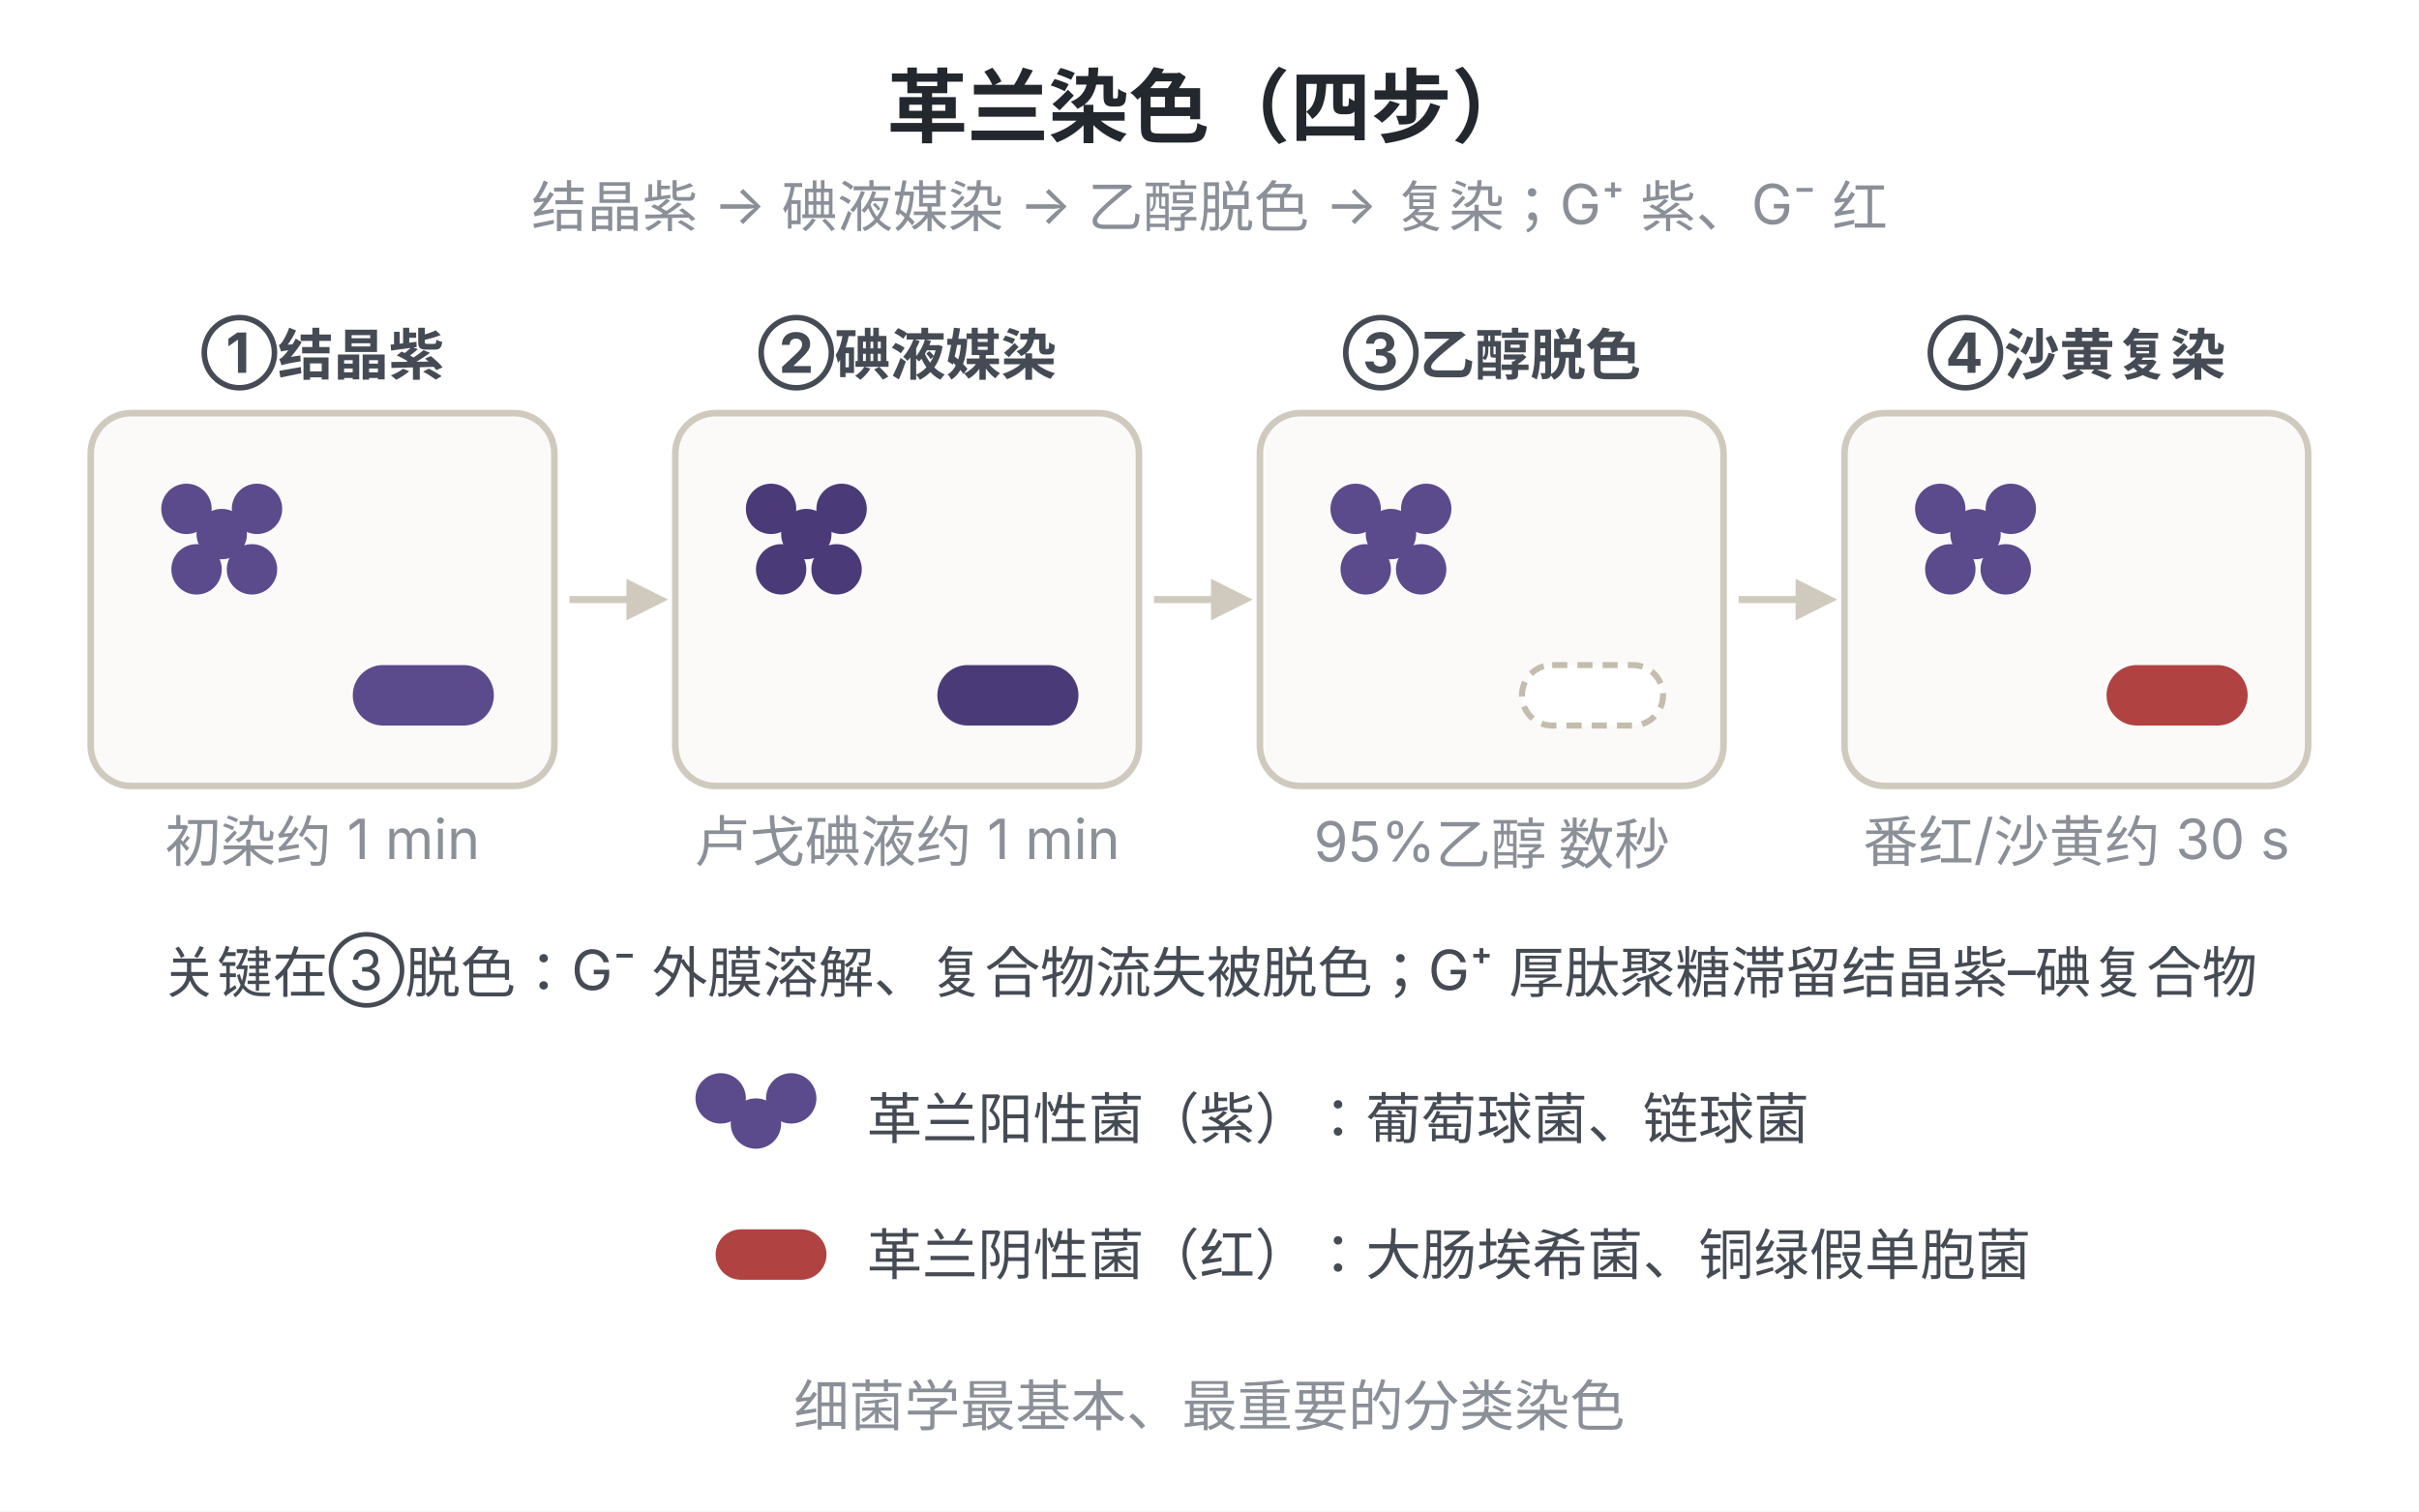
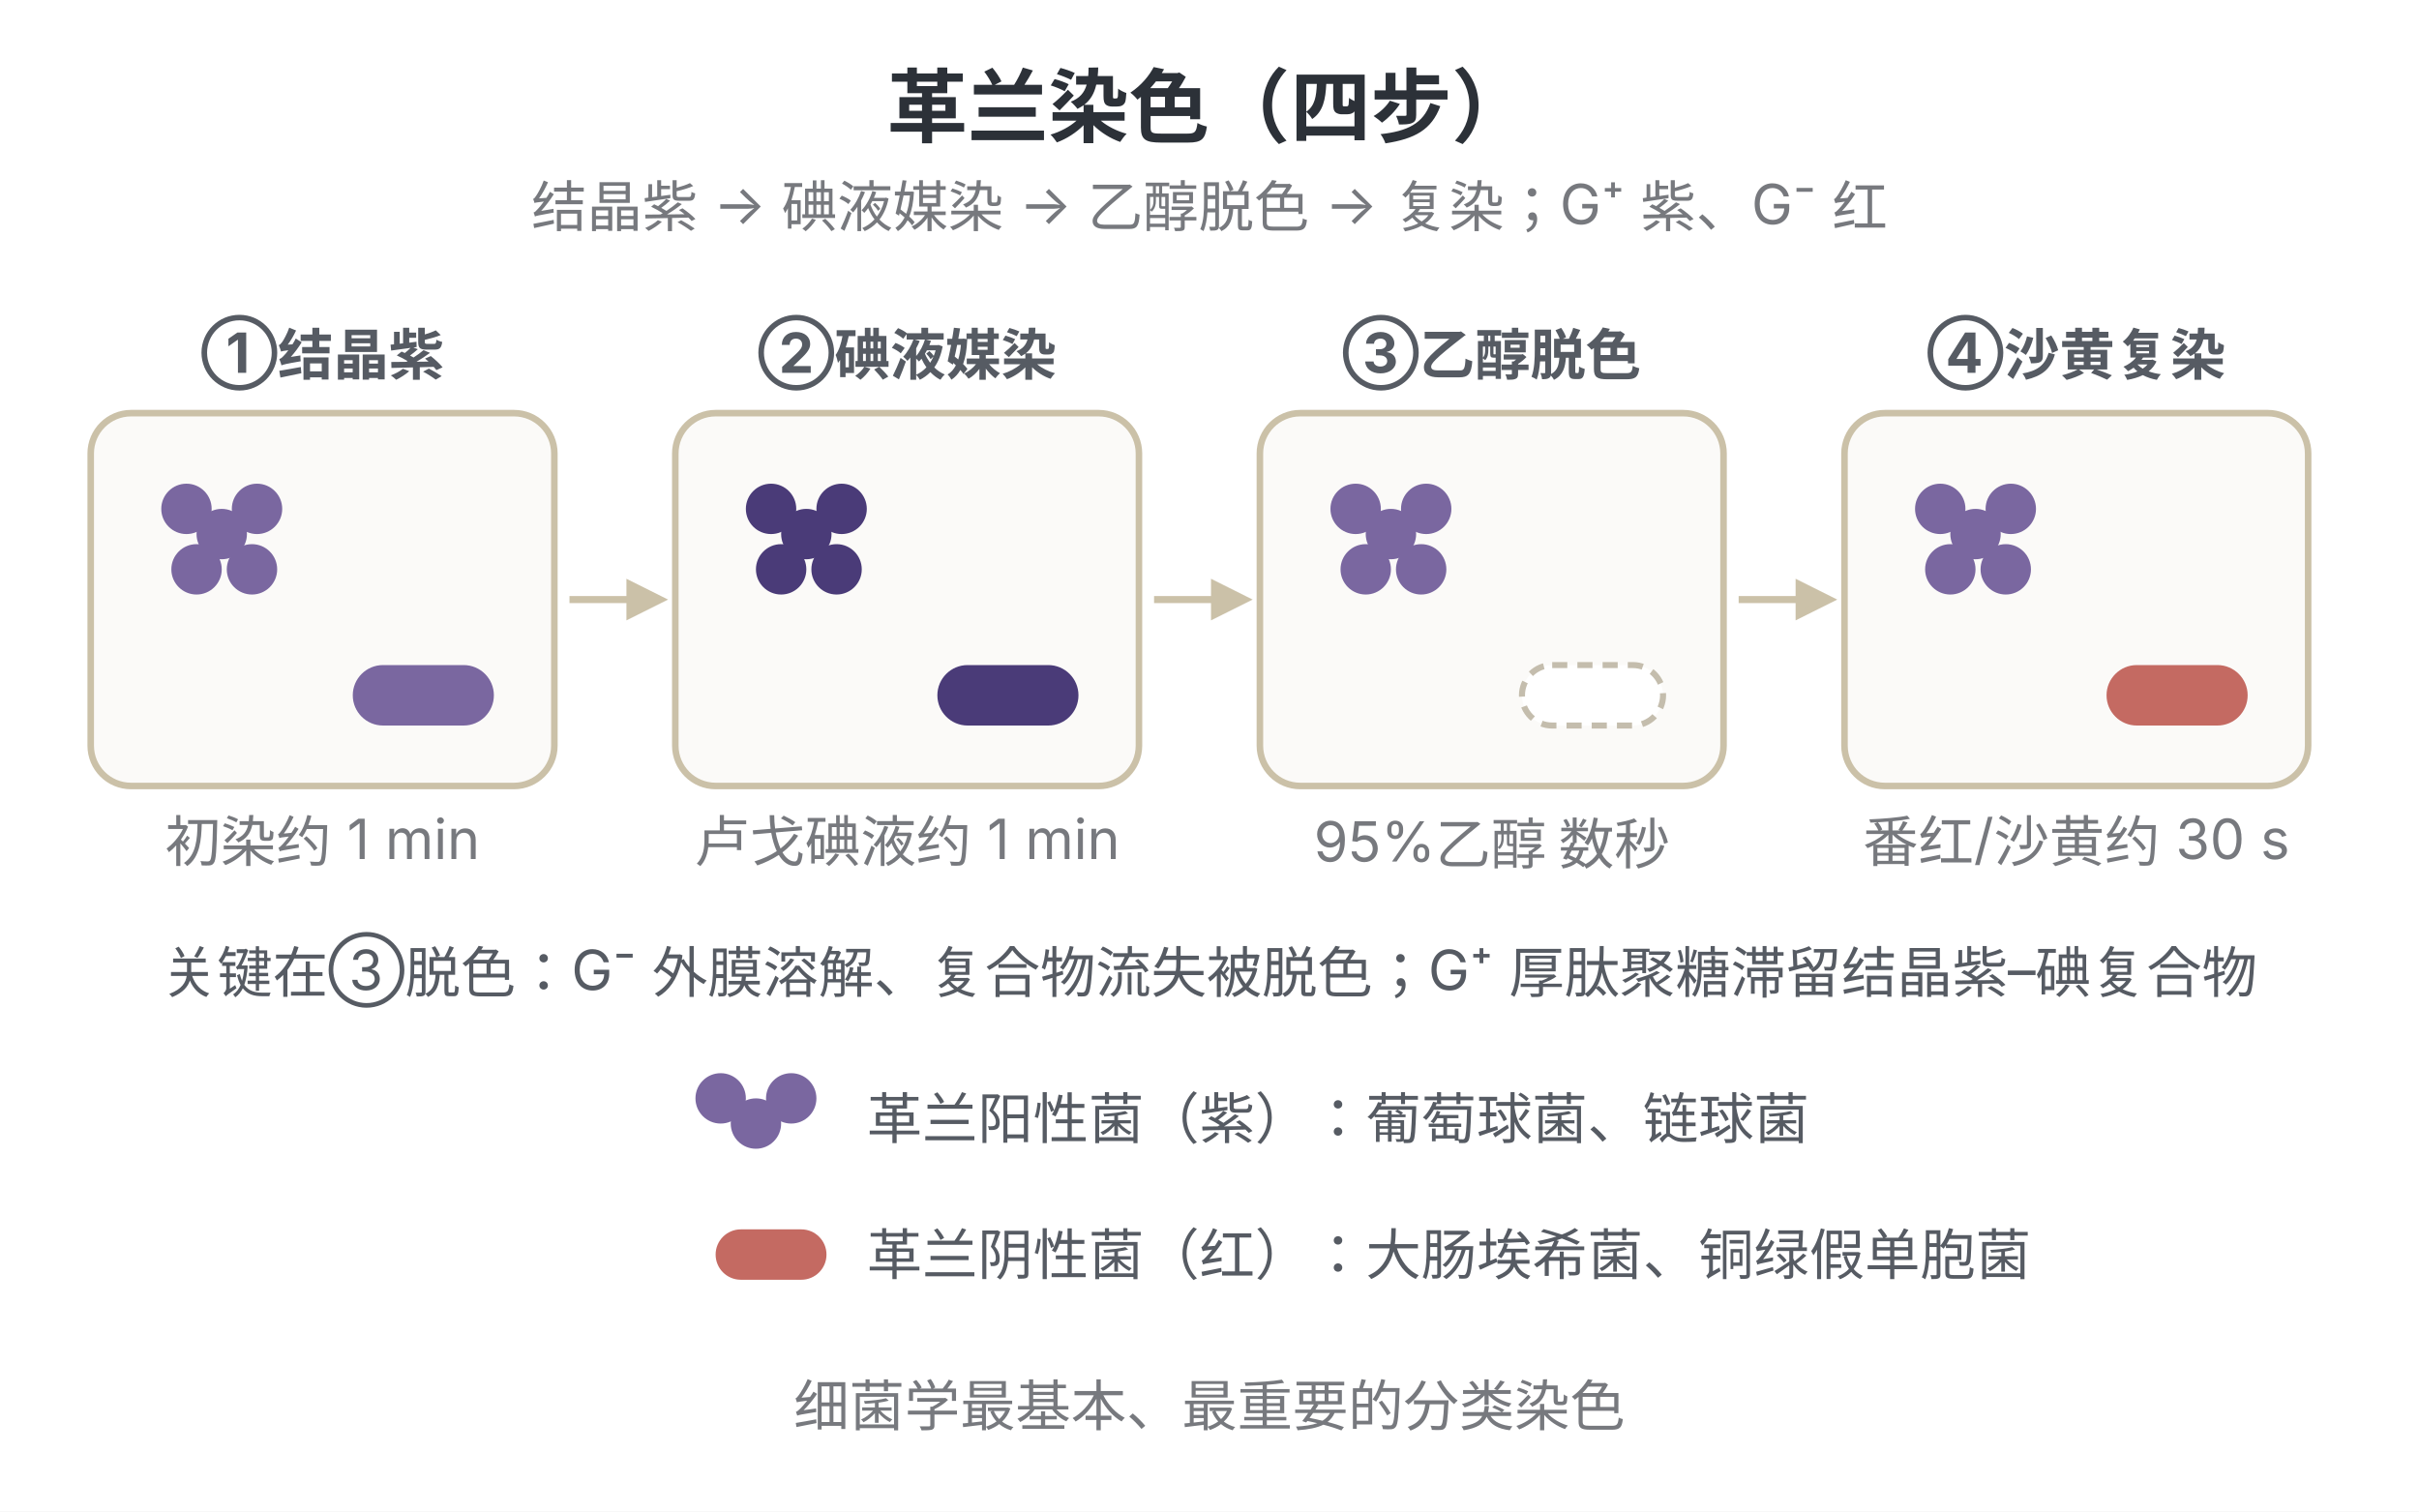
<svg xmlns="http://www.w3.org/2000/svg" role="img" viewBox="0 0 480 300" font-family="-apple-system,'PingFang SC','Microsoft YaHei',sans-serif">
  <rect width="480" height="300" fill="#ffffff" />
-   <text x="240" y="27" text-anchor="middle" font-size="16" font-weight="700" fill="#23272e">革兰染色（四步）</text>
-   <text x="240" y="45" text-anchor="middle" font-size="11" fill="#8a8f98">结晶紫 → 碘液媒染 → 乙醇脱色 → 复染；G⁺ 紫、G⁻ 红</text>
-   <text x="64" y="74" text-anchor="middle" font-size="11" font-weight="700" fill="#454b54">①结晶紫</text>
-   <rect x="18" y="82" width="92" height="74" rx="8" fill="#fbfaf8" stroke="#cfcabd" stroke-width="1.3" />
-   <g fill="#5b4a8c">
+   <text x="240" y="27" text-anchor="middle" font-size="16" font-weight="700" fill="#2c3138">革兰染色（四步）</text>
+   <text x="240" y="45" text-anchor="middle" font-size="11" fill="#77797e">结晶紫 → 碘液媒染 → 乙醇脱色 → 复染；G⁺ 紫、G⁻ 红</text>
+   <text x="64" y="74" text-anchor="middle" font-size="11" font-weight="700" fill="#565b63">①结晶紫</text>
+   <rect x="18" y="82" width="92" height="74" rx="8" fill="#fbfaf8" stroke="#cbc1a8" stroke-width="1.3" />
+   <g fill="#7a67a0">
    <circle cx="44" cy="106" r="5" />
    <circle cx="37" cy="101" r="5" />
    <circle cx="51" cy="101" r="5" />
    <circle cx="39" cy="113" r="5" />
    <circle cx="50" cy="113" r="5" />
  </g>
-   <rect x="70" y="132" width="28" height="12" rx="6" fill="#5b4a8c" />
-   <text x="64" y="171" text-anchor="middle" font-size="11" fill="#8a8f98">初染约 1 min</text>
-   <text x="180" y="74" text-anchor="middle" font-size="11" font-weight="700" fill="#454b54">②碘液媒染</text>
-   <rect x="134" y="82" width="92" height="74" rx="8" fill="#fbfaf8" stroke="#cfcabd" stroke-width="1.3" />
+   <rect x="70" y="132" width="28" height="12" rx="6" fill="#7a67a0" />
+   <text x="64" y="171" text-anchor="middle" font-size="11" fill="#77797e">初染约 1 min</text>
+   <text x="180" y="74" text-anchor="middle" font-size="11" font-weight="700" fill="#565b63">②碘液媒染</text>
+   <rect x="134" y="82" width="92" height="74" rx="8" fill="#fbfaf8" stroke="#cbc1a8" stroke-width="1.3" />
  <g fill="#4a3b78">
    <circle cx="160" cy="106" r="5" />
    <circle cx="153" cy="101" r="5" />
    <circle cx="167" cy="101" r="5" />
    <circle cx="155" cy="113" r="5" />
    <circle cx="166" cy="113" r="5" />
  </g>
  <rect x="186" y="132" width="28" height="12" rx="6" fill="#4a3b78" />
-   <text x="180" y="171" text-anchor="middle" font-size="11" fill="#8a8f98">卢戈碘液约 1 min</text>
-   <text x="296" y="74" text-anchor="middle" font-size="11" font-weight="700" fill="#454b54">③乙醇脱色</text>
-   <rect x="250" y="82" width="92" height="74" rx="8" fill="#fbfaf8" stroke="#cfcabd" stroke-width="1.3" />
-   <g fill="#5b4a8c">
+   <text x="180" y="171" text-anchor="middle" font-size="11" fill="#77797e">卢戈碘液约 1 min</text>
+   <text x="296" y="74" text-anchor="middle" font-size="11" font-weight="700" fill="#565b63">③乙醇脱色</text>
+   <rect x="250" y="82" width="92" height="74" rx="8" fill="#fbfaf8" stroke="#cbc1a8" stroke-width="1.3" />
+   <g fill="#7a67a0">
    <circle cx="276" cy="106" r="5" />
    <circle cx="269" cy="101" r="5" />
    <circle cx="283" cy="101" r="5" />
    <circle cx="271" cy="113" r="5" />
    <circle cx="282" cy="113" r="5" />
  </g>
  <rect x="302" y="132" width="28" height="12" rx="6" fill="#ffffff" stroke="#c4bdad" stroke-width="1.2" stroke-dasharray="3 2" />
-   <text x="296" y="171" text-anchor="middle" font-size="11" fill="#8a8f98">95%乙醇 数秒</text>
-   <text x="412" y="74" text-anchor="middle" font-size="11" font-weight="700" fill="#454b54">④沙黄复染</text>
-   <rect x="366" y="82" width="92" height="74" rx="8" fill="#fbfaf8" stroke="#cfcabd" stroke-width="1.3" />
-   <g fill="#5b4a8c">
+   <text x="296" y="171" text-anchor="middle" font-size="11" fill="#77797e">95%乙醇 数秒</text>
+   <text x="412" y="74" text-anchor="middle" font-size="11" font-weight="700" fill="#565b63">④沙黄复染</text>
+   <rect x="366" y="82" width="92" height="74" rx="8" fill="#fbfaf8" stroke="#cbc1a8" stroke-width="1.3" />
+   <g fill="#7a67a0">
    <circle cx="392" cy="106" r="5" />
    <circle cx="385" cy="101" r="5" />
    <circle cx="399" cy="101" r="5" />
    <circle cx="387" cy="113" r="5" />
    <circle cx="398" cy="113" r="5" />
  </g>
-   <rect x="418" y="132" width="28" height="12" rx="6" fill="#b04242" />
-   <text x="412" y="171" text-anchor="middle" font-size="11" fill="#8a8f98">番红/沙黄约 30 s</text>
-   <g stroke="#cfcabd" stroke-width="1.4" fill="#cfcabd">
+   <rect x="418" y="132" width="28" height="12" rx="6" fill="#c46a62" />
+   <text x="412" y="171" text-anchor="middle" font-size="11" fill="#77797e">番红/沙黄约 30 s</text>
+   <g stroke="#cbc1a8" stroke-width="1.4" fill="#cbc1a8">
    <line x1="113" y1="119" x2="129" y2="119" />
    <polygon points="131,119 125,116 125,122" />
    <line x1="229" y1="119" x2="245" y2="119" />
    <polygon points="247,119 241,116 241,122" />
    <line x1="345" y1="119" x2="361" y2="119" />
    <polygon points="363,119 357,116 357,122" />
  </g>
-   <text x="240" y="197" text-anchor="middle" font-size="11" fill="#454b54">关键在③脱色：G⁻ 外膜溶解、复合物流失被脱色；G⁺ 厚肽聚糖滞留结晶紫–碘复合物</text>
+   <text x="240" y="197" text-anchor="middle" font-size="11" fill="#565b63">关键在③脱色：G⁻ 外膜溶解、复合物流失被脱色；G⁺ 厚肽聚糖滞留结晶紫–碘复合物</text>
  <g>
-     <circle cx="150" cy="223" r="5" fill="#5b4a8c" />
-     <circle cx="143" cy="218" r="5" fill="#5b4a8c" />
-     <circle cx="157" cy="218" r="5" fill="#5b4a8c" />
-     <text x="172" y="226" font-size="11" fill="#454b54">革兰阳性菌（紫）：葡萄球菌、链球菌</text>
+     <circle cx="150" cy="223" r="5" fill="#7a67a0" />
+     <circle cx="143" cy="218" r="5" fill="#7a67a0" />
+     <circle cx="157" cy="218" r="5" fill="#7a67a0" />
+     <text x="172" y="226" font-size="11" fill="#565b63">革兰阳性菌（紫）：葡萄球菌、链球菌</text>
  </g>
  <g>
-     <rect x="142" y="244" width="22" height="10" rx="5" fill="#b04242" />
-     <text x="172" y="253" font-size="11" fill="#454b54">革兰阴性菌（红）：大肠埃希菌、铜绿假单胞菌</text>
+     <rect x="142" y="244" width="22" height="10" rx="5" fill="#c46a62" />
+     <text x="172" y="253" font-size="11" fill="#565b63">革兰阴性菌（红）：大肠埃希菌、铜绿假单胞菌</text>
  </g>
-   <text x="240" y="283" text-anchor="middle" font-size="11" fill="#8a8f98">细菌学最基本、最重要的分类染色</text>
+   <text x="240" y="283" text-anchor="middle" font-size="11" fill="#77797e">细菌学最基本、最重要的分类染色</text>
</svg>
